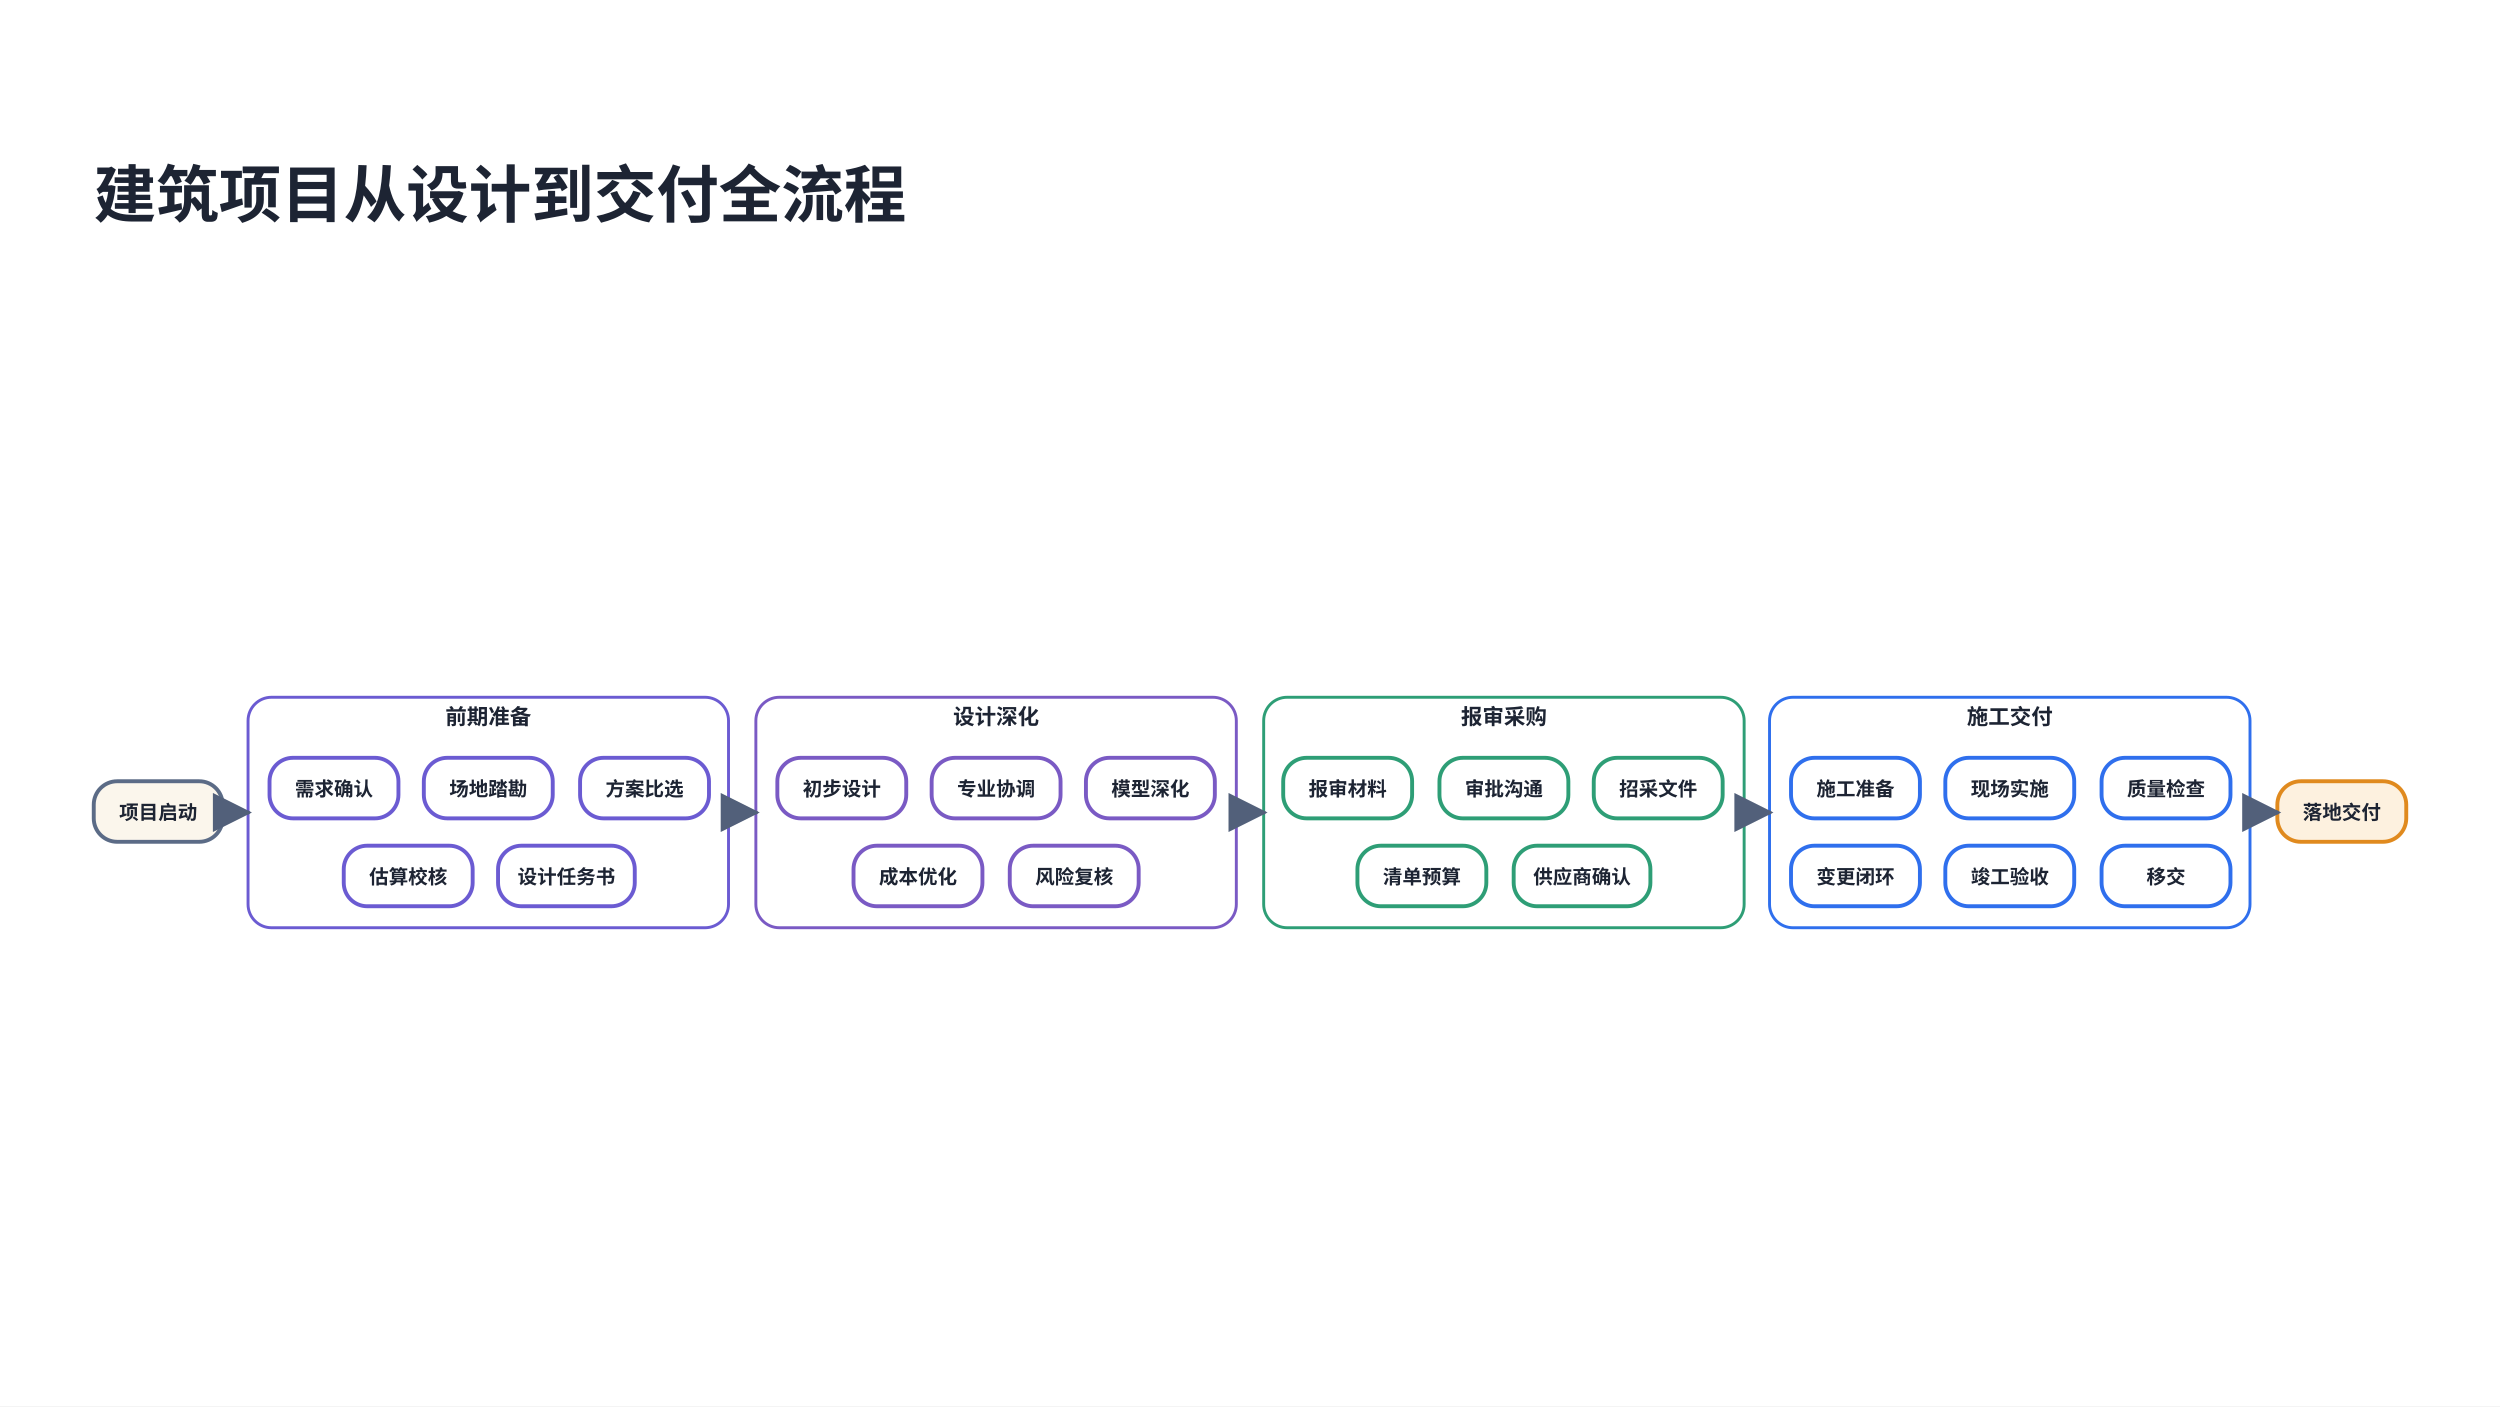
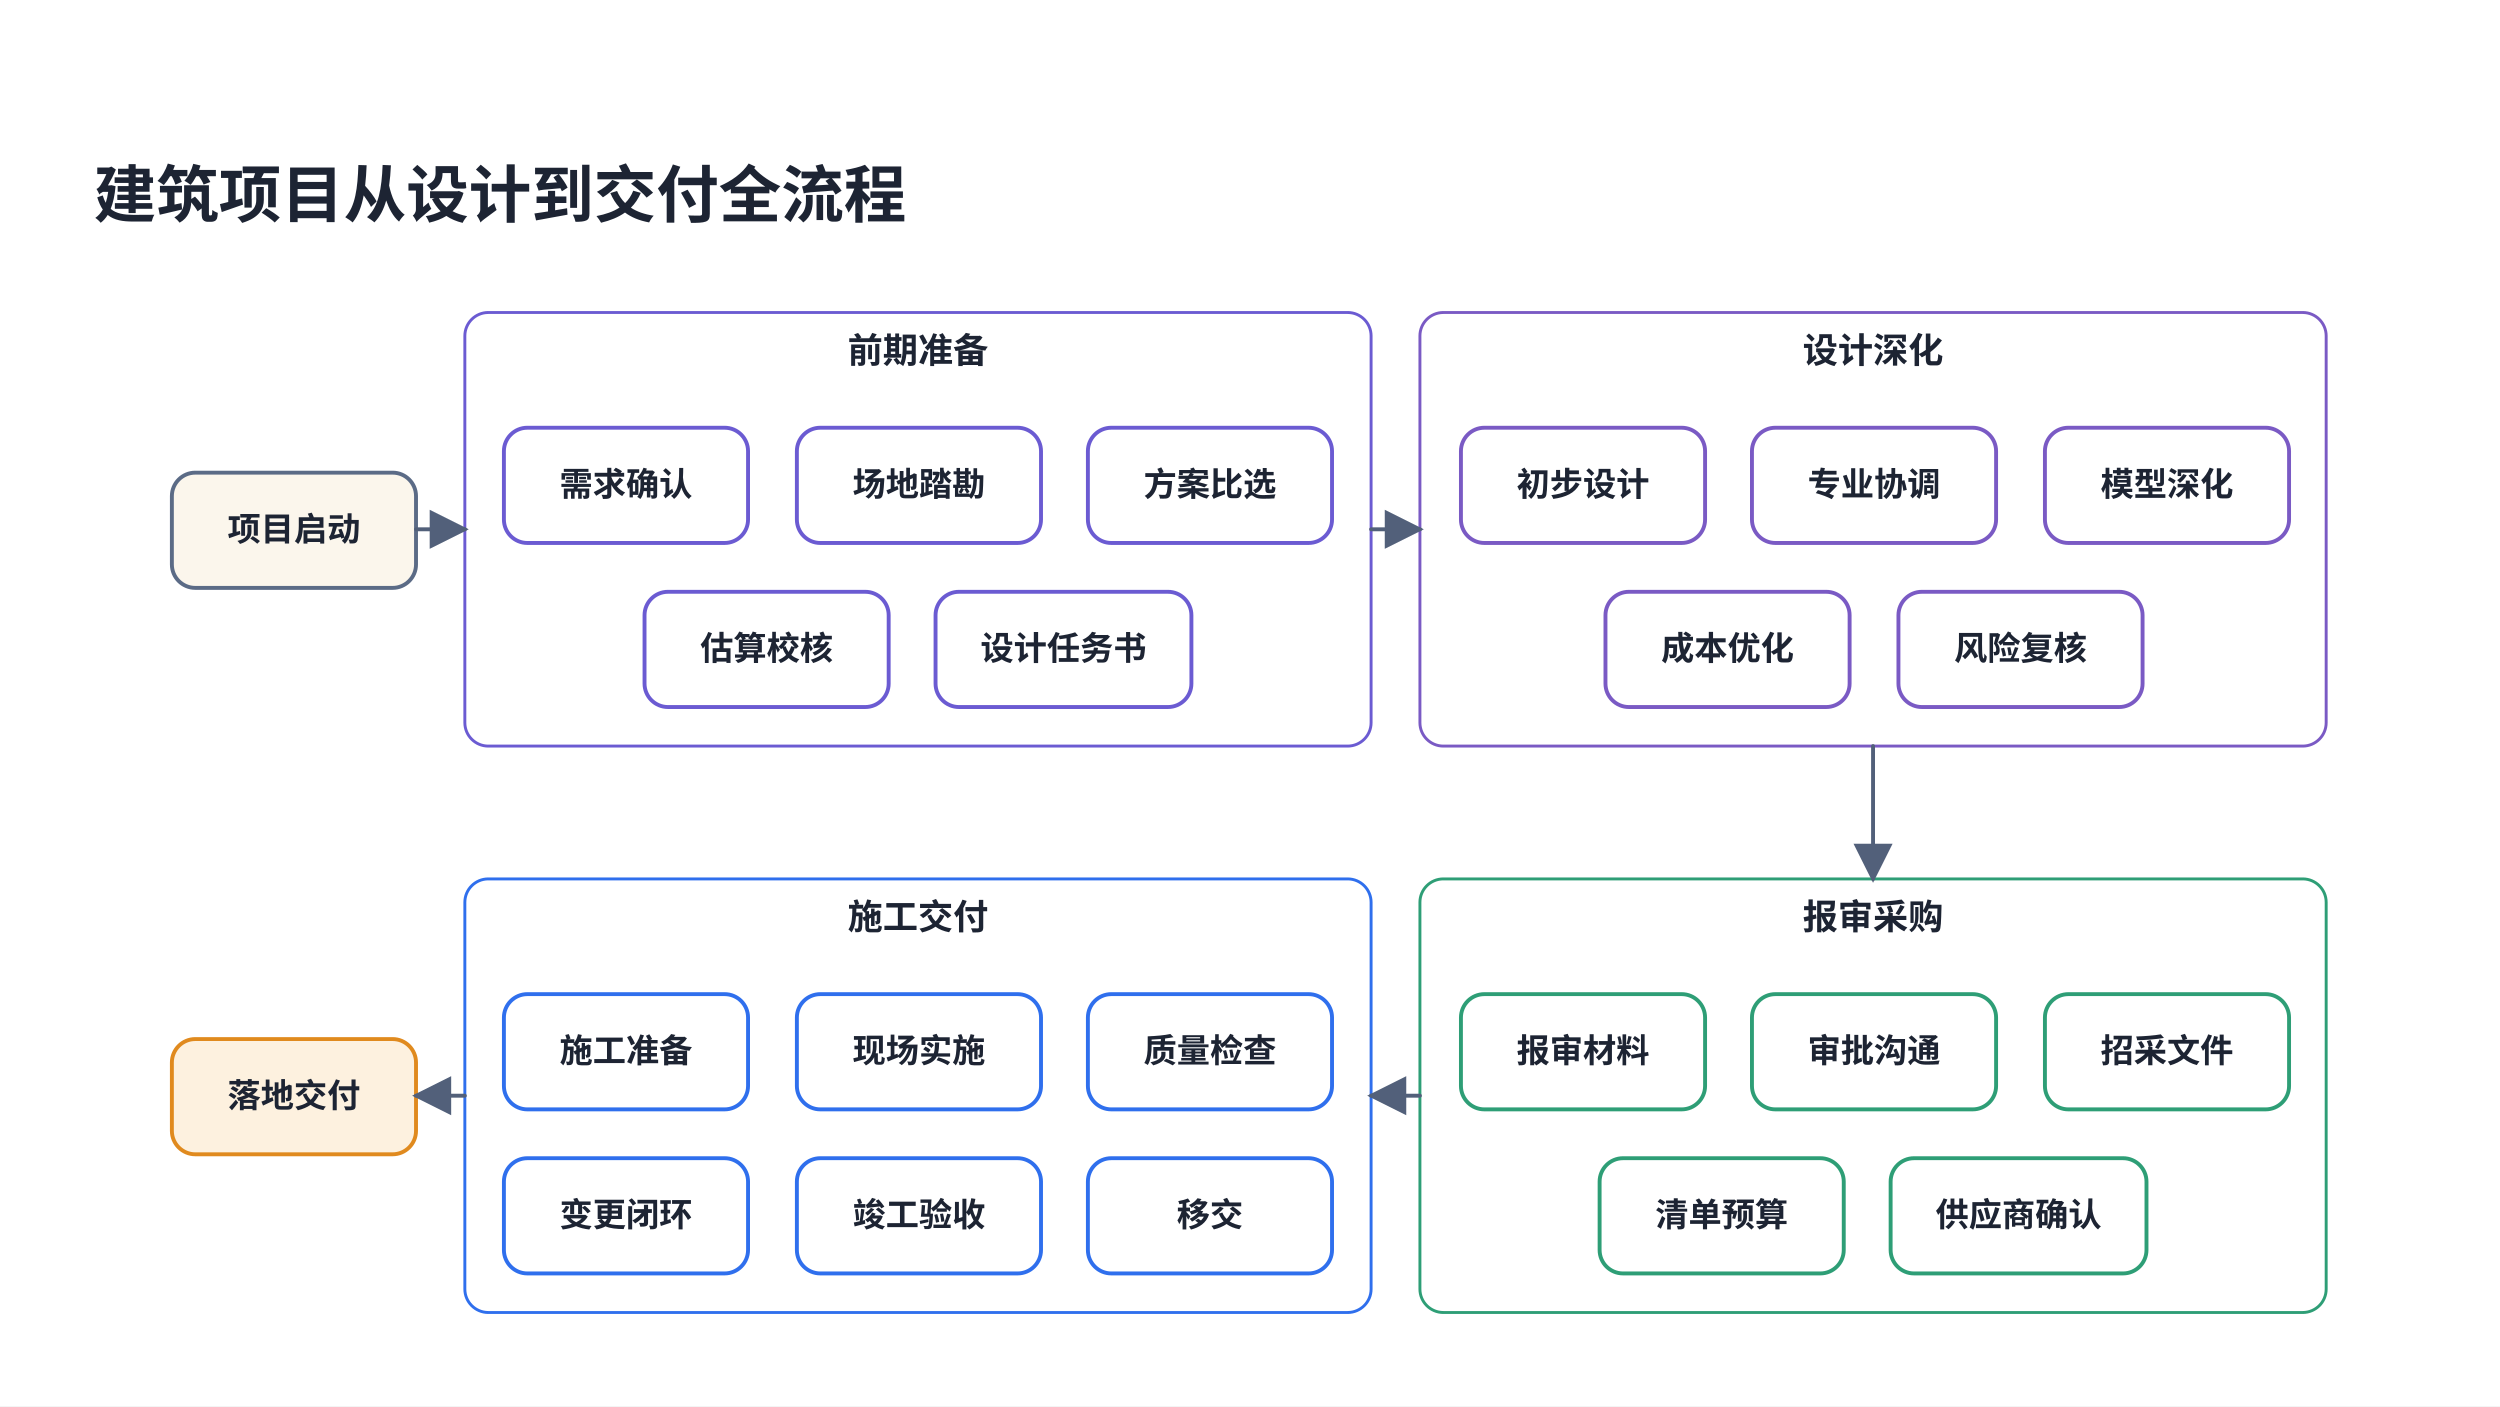
<svg xmlns="http://www.w3.org/2000/svg" id="figure-svg" viewBox="0 0 1280 720" role="img" aria-labelledby="figure-title figure-desc" font-family="'Microsoft YaHei', 'Microsoft YaHei', '微软雅黑', 'PingFang SC', 'Noto Sans CJK SC', Inter, Arial, sans-serif">
  <rect width="1280" height="720" fill="#FFFFFF" />
  <text data-node-id="figure-title-text" x="48" y="100" fill="#1D2433" font-size="32" font-weight="800" text-anchor="start" dominant-baseline="middle" font-family="'Microsoft YaHei', 'Microsoft YaHei', '微软雅黑', 'PingFang SC', 'Noto Sans CJK SC', Inter, Arial, sans-serif">
    <tspan x="48" y="100">建筑项目从设计到交付全流程</tspan>
  </text>
  <g data-node-id="start-group">
-     <rect data-node-id="start-rect" x="48" y="400" width="66" height="31" rx="12" fill="#FBF6EC" stroke="#5B6B86" stroke-width="2" />
-     <text data-node-id="start-title" x="81" y="416" fill="#1D2433" font-size="10" font-weight="700" text-anchor="middle" dominant-baseline="middle" font-family="'Microsoft YaHei', 'Microsoft YaHei', '微软雅黑', 'PingFang SC', 'Noto Sans CJK SC', Inter, Arial, sans-serif">
-       <tspan x="81" y="416">项目启动</tspan>
+     <rect data-node-id="start-rect" x="88" y="242" width="125" height="59" rx="12" fill="#FBF6EC" stroke="#5B6B86" stroke-width="2" />
+     <text data-node-id="start-title" x="150.5" y="271" fill="#1D2433" font-size="17" font-weight="700" text-anchor="middle" dominant-baseline="middle" font-family="'Microsoft YaHei', 'Microsoft YaHei', '微软雅黑', 'PingFang SC', 'Noto Sans CJK SC', Inter, Arial, sans-serif">
+       <tspan x="150.5" y="271">项目启动</tspan>
    </text>
  </g>
  <g data-node-id="p1-group">
-     <rect data-node-id="p1-rect" x="127" y="357" width="246" height="118" rx="12" fill="#FFFFFF" stroke="#6B5BD2" stroke-width="1.5" />
-     <text data-node-id="p1-label" x="250" y="367" fill="#1D2433" font-size="11" font-weight="700" text-anchor="middle" dominant-baseline="middle" font-family="'Microsoft YaHei', 'Microsoft YaHei', '微软雅黑', 'PingFang SC', 'Noto Sans CJK SC', Inter, Arial, sans-serif">
-       <tspan x="250" y="367">前期准备</tspan>
+     <rect data-node-id="p1-rect" x="238" y="160" width="464" height="222" rx="12" fill="#FFFFFF" stroke="#6B5BD2" stroke-width="1.5" />
+     <text data-node-id="p1-label" x="470" y="179.5" fill="#1D2433" font-size="18" font-weight="700" text-anchor="middle" dominant-baseline="middle" font-family="'Microsoft YaHei', 'Microsoft YaHei', '微软雅黑', 'PingFang SC', 'Noto Sans CJK SC', Inter, Arial, sans-serif">
+       <tspan x="470" y="179.5">前期准备</tspan>
    </text>
    <g data-node-id="p1-0-group">
-       <rect data-node-id="p1-0-rect" x="138" y="388" width="66" height="31" rx="12" fill="#FFFFFF" stroke="#6B5BD2" stroke-width="2" />
-       <text data-node-id="p1-0-title" x="171" y="404" fill="#1D2433" font-size="10" font-weight="700" text-anchor="middle" dominant-baseline="middle" font-family="'Microsoft YaHei', 'Microsoft YaHei', '微软雅黑', 'PingFang SC', 'Noto Sans CJK SC', Inter, Arial, sans-serif">
-         <tspan x="171" y="404">需求确认</tspan>
+       <rect data-node-id="p1-0-rect" x="258" y="219" width="125" height="59" rx="12" fill="#FFFFFF" stroke="#6B5BD2" stroke-width="2" />
+       <text data-node-id="p1-0-title" x="320.5" y="248" fill="#1D2433" font-size="17" font-weight="700" text-anchor="middle" dominant-baseline="middle" font-family="'Microsoft YaHei', 'Microsoft YaHei', '微软雅黑', 'PingFang SC', 'Noto Sans CJK SC', Inter, Arial, sans-serif">
+         <tspan x="320.5" y="248">需求确认</tspan>
      </text>
    </g>
    <g data-node-id="p1-1-group">
-       <rect data-node-id="p1-1-rect" x="217" y="388" width="66" height="31" rx="12" fill="#FFFFFF" stroke="#6B5BD2" stroke-width="2" />
-       <text data-node-id="p1-1-title" x="250" y="404" fill="#1D2433" font-size="10" font-weight="700" text-anchor="middle" dominant-baseline="middle" font-family="'Microsoft YaHei', 'Microsoft YaHei', '微软雅黑', 'PingFang SC', 'Noto Sans CJK SC', Inter, Arial, sans-serif">
-         <tspan x="250" y="404">场地踏勘</tspan>
+       <rect data-node-id="p1-1-rect" x="408" y="219" width="125" height="59" rx="12" fill="#FFFFFF" stroke="#6B5BD2" stroke-width="2" />
+       <text data-node-id="p1-1-title" x="470.5" y="248" fill="#1D2433" font-size="17" font-weight="700" text-anchor="middle" dominant-baseline="middle" font-family="'Microsoft YaHei', 'Microsoft YaHei', '微软雅黑', 'PingFang SC', 'Noto Sans CJK SC', Inter, Arial, sans-serif">
+         <tspan x="470.5" y="248">场地踏勘</tspan>
      </text>
    </g>
    <g data-node-id="p1-2-group">
-       <rect data-node-id="p1-2-rect" x="297" y="388" width="66" height="31" rx="12" fill="#FFFFFF" stroke="#6B5BD2" stroke-width="2" />
-       <text data-node-id="p1-2-title" x="330" y="404" fill="#1D2433" font-size="10" font-weight="700" text-anchor="middle" dominant-baseline="middle" font-family="'Microsoft YaHei', 'Microsoft YaHei', '微软雅黑', 'PingFang SC', 'Noto Sans CJK SC', Inter, Arial, sans-serif">
-         <tspan x="330" y="404">方案比选</tspan>
+       <rect data-node-id="p1-2-rect" x="557" y="219" width="125" height="59" rx="12" fill="#FFFFFF" stroke="#6B5BD2" stroke-width="2" />
+       <text data-node-id="p1-2-title" x="619.5" y="248" fill="#1D2433" font-size="17" font-weight="700" text-anchor="middle" dominant-baseline="middle" font-family="'Microsoft YaHei', 'Microsoft YaHei', '微软雅黑', 'PingFang SC', 'Noto Sans CJK SC', Inter, Arial, sans-serif">
+         <tspan x="619.5" y="248">方案比选</tspan>
      </text>
    </g>
    <g data-node-id="p1-3-group">
-       <rect data-node-id="p1-3-rect" x="176" y="433" width="66" height="31" rx="12" fill="#FFFFFF" stroke="#6B5BD2" stroke-width="2" />
-       <text data-node-id="p1-3-title" x="209" y="449" fill="#1D2433" font-size="10" font-weight="700" text-anchor="middle" dominant-baseline="middle" font-family="'Microsoft YaHei', 'Microsoft YaHei', '微软雅黑', 'PingFang SC', 'Noto Sans CJK SC', Inter, Arial, sans-serif">
-         <tspan x="209" y="449">估算校核</tspan>
+       <rect data-node-id="p1-3-rect" x="330" y="303" width="125" height="59" rx="12" fill="#FFFFFF" stroke="#6B5BD2" stroke-width="2" />
+       <text data-node-id="p1-3-title" x="392.5" y="332" fill="#1D2433" font-size="17" font-weight="700" text-anchor="middle" dominant-baseline="middle" font-family="'Microsoft YaHei', 'Microsoft YaHei', '微软雅黑', 'PingFang SC', 'Noto Sans CJK SC', Inter, Arial, sans-serif">
+         <tspan x="392.5" y="332">估算校核</tspan>
      </text>
    </g>
    <g data-node-id="p1-4-group">
-       <rect data-node-id="p1-4-rect" x="255" y="433" width="70" height="31" rx="12" fill="#FFFFFF" stroke="#6B5BD2" stroke-width="2" />
-       <text data-node-id="p1-4-title" x="290" y="449" fill="#1D2433" font-size="10" font-weight="700" text-anchor="middle" dominant-baseline="middle" font-family="'Microsoft YaHei', 'Microsoft YaHei', '微软雅黑', 'PingFang SC', 'Noto Sans CJK SC', Inter, Arial, sans-serif">
-         <tspan x="290" y="449">设计任务书</tspan>
+       <rect data-node-id="p1-4-rect" x="479" y="303" width="131" height="59" rx="12" fill="#FFFFFF" stroke="#6B5BD2" stroke-width="2" />
+       <text data-node-id="p1-4-title" x="544.5" y="332" fill="#1D2433" font-size="17" font-weight="700" text-anchor="middle" dominant-baseline="middle" font-family="'Microsoft YaHei', 'Microsoft YaHei', '微软雅黑', 'PingFang SC', 'Noto Sans CJK SC', Inter, Arial, sans-serif">
+         <tspan x="544.5" y="332">设计任务书</tspan>
      </text>
    </g>
  </g>
  <g data-node-id="p2-group">
-     <rect data-node-id="p2-rect" x="387" y="357" width="246" height="118" rx="12" fill="#FFFFFF" stroke="#7A5AC4" stroke-width="1.5" />
-     <text data-node-id="p2-label" x="510" y="367" fill="#1D2433" font-size="11" font-weight="700" text-anchor="middle" dominant-baseline="middle" font-family="'Microsoft YaHei', 'Microsoft YaHei', '微软雅黑', 'PingFang SC', 'Noto Sans CJK SC', Inter, Arial, sans-serif">
-       <tspan x="510" y="367">设计深化</tspan>
+     <rect data-node-id="p2-rect" x="727" y="160" width="464" height="222" rx="12" fill="#FFFFFF" stroke="#7A5AC4" stroke-width="1.5" />
+     <text data-node-id="p2-label" x="959" y="179.5" fill="#1D2433" font-size="18" font-weight="700" text-anchor="middle" dominant-baseline="middle" font-family="'Microsoft YaHei', 'Microsoft YaHei', '微软雅黑', 'PingFang SC', 'Noto Sans CJK SC', Inter, Arial, sans-serif">
+       <tspan x="959" y="179.5">设计深化</tspan>
    </text>
    <g data-node-id="p2-0-group">
-       <rect data-node-id="p2-0-rect" x="398" y="388" width="66" height="31" rx="12" fill="#FFFFFF" stroke="#7A5AC4" stroke-width="2" />
-       <text data-node-id="p2-0-title" x="431" y="404" fill="#1D2433" font-size="10" font-weight="700" text-anchor="middle" dominant-baseline="middle" font-family="'Microsoft YaHei', 'Microsoft YaHei', '微软雅黑', 'PingFang SC', 'Noto Sans CJK SC', Inter, Arial, sans-serif">
-         <tspan x="431" y="404">初步设计</tspan>
+       <rect data-node-id="p2-0-rect" x="748" y="219" width="125" height="59" rx="12" fill="#FFFFFF" stroke="#7A5AC4" stroke-width="2" />
+       <text data-node-id="p2-0-title" x="810.5" y="248" fill="#1D2433" font-size="17" font-weight="700" text-anchor="middle" dominant-baseline="middle" font-family="'Microsoft YaHei', 'Microsoft YaHei', '微软雅黑', 'PingFang SC', 'Noto Sans CJK SC', Inter, Arial, sans-serif">
+         <tspan x="810.5" y="248">初步设计</tspan>
      </text>
    </g>
    <g data-node-id="p2-1-group">
-       <rect data-node-id="p2-1-rect" x="477" y="388" width="66" height="31" rx="12" fill="#FFFFFF" stroke="#7A5AC4" stroke-width="2" />
-       <text data-node-id="p2-1-title" x="510" y="404" fill="#1D2433" font-size="10" font-weight="700" text-anchor="middle" dominant-baseline="middle" font-family="'Microsoft YaHei', 'Microsoft YaHei', '微软雅黑', 'PingFang SC', 'Noto Sans CJK SC', Inter, Arial, sans-serif">
-         <tspan x="510" y="404">专业协调</tspan>
+       <rect data-node-id="p2-1-rect" x="897" y="219" width="125" height="59" rx="12" fill="#FFFFFF" stroke="#7A5AC4" stroke-width="2" />
+       <text data-node-id="p2-1-title" x="959.5" y="248" fill="#1D2433" font-size="17" font-weight="700" text-anchor="middle" dominant-baseline="middle" font-family="'Microsoft YaHei', 'Microsoft YaHei', '微软雅黑', 'PingFang SC', 'Noto Sans CJK SC', Inter, Arial, sans-serif">
+         <tspan x="959.5" y="248">专业协调</tspan>
      </text>
    </g>
    <g data-node-id="p2-2-group">
-       <rect data-node-id="p2-2-rect" x="556" y="388" width="66" height="31" rx="12" fill="#FFFFFF" stroke="#7A5AC4" stroke-width="2" />
-       <text data-node-id="p2-2-title" x="589" y="404" fill="#1D2433" font-size="10" font-weight="700" text-anchor="middle" dominant-baseline="middle" font-family="'Microsoft YaHei', 'Microsoft YaHei', '微软雅黑', 'PingFang SC', 'Noto Sans CJK SC', Inter, Arial, sans-serif">
-         <tspan x="589" y="404">模型深化</tspan>
+       <rect data-node-id="p2-2-rect" x="1047" y="219" width="125" height="59" rx="12" fill="#FFFFFF" stroke="#7A5AC4" stroke-width="2" />
+       <text data-node-id="p2-2-title" x="1109.5" y="248" fill="#1D2433" font-size="17" font-weight="700" text-anchor="middle" dominant-baseline="middle" font-family="'Microsoft YaHei', 'Microsoft YaHei', '微软雅黑', 'PingFang SC', 'Noto Sans CJK SC', Inter, Arial, sans-serif">
+         <tspan x="1109.5" y="248">模型深化</tspan>
      </text>
    </g>
    <g data-node-id="p2-3-group">
-       <rect data-node-id="p2-3-rect" x="437" y="433" width="66" height="31" rx="12" fill="#FFFFFF" stroke="#7A5AC4" stroke-width="2" />
-       <text data-node-id="p2-3-title" x="470" y="449" fill="#1D2433" font-size="10" font-weight="700" text-anchor="middle" dominant-baseline="middle" font-family="'Microsoft YaHei', 'Microsoft YaHei', '微软雅黑', 'PingFang SC', 'Noto Sans CJK SC', Inter, Arial, sans-serif">
-         <tspan x="470" y="449">成本优化</tspan>
+       <rect data-node-id="p2-3-rect" x="822" y="303" width="125" height="59" rx="12" fill="#FFFFFF" stroke="#7A5AC4" stroke-width="2" />
+       <text data-node-id="p2-3-title" x="884.5" y="332" fill="#1D2433" font-size="17" font-weight="700" text-anchor="middle" dominant-baseline="middle" font-family="'Microsoft YaHei', 'Microsoft YaHei', '微软雅黑', 'PingFang SC', 'Noto Sans CJK SC', Inter, Arial, sans-serif">
+         <tspan x="884.5" y="332">成本优化</tspan>
      </text>
    </g>
    <g data-node-id="p2-4-group">
-       <rect data-node-id="p2-4-rect" x="517" y="433" width="66" height="31" rx="12" fill="#FFFFFF" stroke="#7A5AC4" stroke-width="2" />
-       <text data-node-id="p2-4-title" x="550" y="449" fill="#1D2433" font-size="10" font-weight="700" text-anchor="middle" dominant-baseline="middle" font-family="'Microsoft YaHei', 'Microsoft YaHei', '微软雅黑', 'PingFang SC', 'Noto Sans CJK SC', Inter, Arial, sans-serif">
-         <tspan x="550" y="449">风险复核</tspan>
+       <rect data-node-id="p2-4-rect" x="972" y="303" width="125" height="59" rx="12" fill="#FFFFFF" stroke="#7A5AC4" stroke-width="2" />
+       <text data-node-id="p2-4-title" x="1034.5" y="332" fill="#1D2433" font-size="17" font-weight="700" text-anchor="middle" dominant-baseline="middle" font-family="'Microsoft YaHei', 'Microsoft YaHei', '微软雅黑', 'PingFang SC', 'Noto Sans CJK SC', Inter, Arial, sans-serif">
+         <tspan x="1034.5" y="332">风险复核</tspan>
      </text>
    </g>
  </g>
  <g data-node-id="p3-group">
-     <rect data-node-id="p3-rect" x="647" y="357" width="246" height="118" rx="12" fill="#FFFFFF" stroke="#2E9E76" stroke-width="1.5" />
-     <text data-node-id="p3-label" x="770" y="367" fill="#1D2433" font-size="11" font-weight="700" text-anchor="middle" dominant-baseline="middle" font-family="'Microsoft YaHei', 'Microsoft YaHei', '微软雅黑', 'PingFang SC', 'Noto Sans CJK SC', Inter, Arial, sans-serif">
-       <tspan x="770" y="367">报审采购</tspan>
+     <rect data-node-id="p3-rect" x="727" y="450" width="464" height="222" rx="12" fill="#FFFFFF" stroke="#2E9E76" stroke-width="1.5" />
+     <text data-node-id="p3-label" x="959" y="469.5" fill="#1D2433" font-size="18" font-weight="700" text-anchor="middle" dominant-baseline="middle" font-family="'Microsoft YaHei', 'Microsoft YaHei', '微软雅黑', 'PingFang SC', 'Noto Sans CJK SC', Inter, Arial, sans-serif">
+       <tspan x="959" y="469.5">报审采购</tspan>
    </text>
    <g data-node-id="p3-0-group">
-       <rect data-node-id="p3-0-rect" x="657" y="388" width="66" height="31" rx="12" fill="#FFFFFF" stroke="#2E9E76" stroke-width="2" />
-       <text data-node-id="p3-0-title" x="690" y="404" fill="#1D2433" font-size="10" font-weight="700" text-anchor="middle" dominant-baseline="middle" font-family="'Microsoft YaHei', 'Microsoft YaHei', '微软雅黑', 'PingFang SC', 'Noto Sans CJK SC', Inter, Arial, sans-serif">
-         <tspan x="690" y="404">报审材料</tspan>
+       <rect data-node-id="p3-0-rect" x="748" y="509" width="125" height="59" rx="12" fill="#FFFFFF" stroke="#2E9E76" stroke-width="2" />
+       <text data-node-id="p3-0-title" x="810.5" y="538" fill="#1D2433" font-size="17" font-weight="700" text-anchor="middle" dominant-baseline="middle" font-family="'Microsoft YaHei', 'Microsoft YaHei', '微软雅黑', 'PingFang SC', 'Noto Sans CJK SC', Inter, Arial, sans-serif">
+         <tspan x="810.5" y="538">报审材料</tspan>
      </text>
    </g>
    <g data-node-id="p3-1-group">
-       <rect data-node-id="p3-1-rect" x="737" y="388" width="66" height="31" rx="12" fill="#FFFFFF" stroke="#2E9E76" stroke-width="2" />
-       <text data-node-id="p3-1-title" x="770" y="404" fill="#1D2433" font-size="10" font-weight="700" text-anchor="middle" dominant-baseline="middle" font-family="'Microsoft YaHei', 'Microsoft YaHei', '微软雅黑', 'PingFang SC', 'Noto Sans CJK SC', Inter, Arial, sans-serif">
-         <tspan x="770" y="404">审批沟通</tspan>
+       <rect data-node-id="p3-1-rect" x="897" y="509" width="125" height="59" rx="12" fill="#FFFFFF" stroke="#2E9E76" stroke-width="2" />
+       <text data-node-id="p3-1-title" x="959.5" y="538" fill="#1D2433" font-size="17" font-weight="700" text-anchor="middle" dominant-baseline="middle" font-family="'Microsoft YaHei', 'Microsoft YaHei', '微软雅黑', 'PingFang SC', 'Noto Sans CJK SC', Inter, Arial, sans-serif">
+         <tspan x="959.5" y="538">审批沟通</tspan>
      </text>
    </g>
    <g data-node-id="p3-2-group">
-       <rect data-node-id="p3-2-rect" x="816" y="388" width="66" height="31" rx="12" fill="#FFFFFF" stroke="#2E9E76" stroke-width="2" />
-       <text data-node-id="p3-2-title" x="849" y="404" fill="#1D2433" font-size="10" font-weight="700" text-anchor="middle" dominant-baseline="middle" font-family="'Microsoft YaHei', 'Microsoft YaHei', '微软雅黑', 'PingFang SC', 'Noto Sans CJK SC', Inter, Arial, sans-serif">
-         <tspan x="849" y="404">招采文件</tspan>
+       <rect data-node-id="p3-2-rect" x="1047" y="509" width="125" height="59" rx="12" fill="#FFFFFF" stroke="#2E9E76" stroke-width="2" />
+       <text data-node-id="p3-2-title" x="1109.5" y="538" fill="#1D2433" font-size="17" font-weight="700" text-anchor="middle" dominant-baseline="middle" font-family="'Microsoft YaHei', 'Microsoft YaHei', '微软雅黑', 'PingFang SC', 'Noto Sans CJK SC', Inter, Arial, sans-serif">
+         <tspan x="1109.5" y="538">招采文件</tspan>
      </text>
    </g>
    <g data-node-id="p3-3-group">
-       <rect data-node-id="p3-3-rect" x="695" y="433" width="66" height="31" rx="12" fill="#FFFFFF" stroke="#2E9E76" stroke-width="2" />
-       <text data-node-id="p3-3-title" x="728" y="449" fill="#1D2433" font-size="10" font-weight="700" text-anchor="middle" dominant-baseline="middle" font-family="'Microsoft YaHei', 'Microsoft YaHei', '微软雅黑', 'PingFang SC', 'Noto Sans CJK SC', Inter, Arial, sans-serif">
-         <tspan x="728" y="449">清单预算</tspan>
+       <rect data-node-id="p3-3-rect" x="819" y="593" width="125" height="59" rx="12" fill="#FFFFFF" stroke="#2E9E76" stroke-width="2" />
+       <text data-node-id="p3-3-title" x="881.5" y="622" fill="#1D2433" font-size="17" font-weight="700" text-anchor="middle" dominant-baseline="middle" font-family="'Microsoft YaHei', 'Microsoft YaHei', '微软雅黑', 'PingFang SC', 'Noto Sans CJK SC', Inter, Arial, sans-serif">
+         <tspan x="881.5" y="622">清单预算</tspan>
      </text>
    </g>
    <g data-node-id="p3-4-group">
-       <rect data-node-id="p3-4-rect" x="775" y="433" width="70" height="31" rx="12" fill="#FFFFFF" stroke="#2E9E76" stroke-width="2" />
-       <text data-node-id="p3-4-title" x="810" y="449" fill="#1D2433" font-size="10" font-weight="700" text-anchor="middle" dominant-baseline="middle" font-family="'Microsoft YaHei', 'Microsoft YaHei', '微软雅黑', 'PingFang SC', 'Noto Sans CJK SC', Inter, Arial, sans-serif">
-         <tspan x="810" y="449">供应商确认</tspan>
+       <rect data-node-id="p3-4-rect" x="968" y="593" width="131" height="59" rx="12" fill="#FFFFFF" stroke="#2E9E76" stroke-width="2" />
+       <text data-node-id="p3-4-title" x="1033.5" y="622" fill="#1D2433" font-size="17" font-weight="700" text-anchor="middle" dominant-baseline="middle" font-family="'Microsoft YaHei', 'Microsoft YaHei', '微软雅黑', 'PingFang SC', 'Noto Sans CJK SC', Inter, Arial, sans-serif">
+         <tspan x="1033.5" y="622">供应商确认</tspan>
      </text>
    </g>
  </g>
  <g data-node-id="p4-group">
-     <rect data-node-id="p4-rect" x="906" y="357" width="246" height="118" rx="12" fill="#FFFFFF" stroke="#2F6FED" stroke-width="1.5" />
-     <text data-node-id="p4-label" x="1029" y="367" fill="#1D2433" font-size="11" font-weight="700" text-anchor="middle" dominant-baseline="middle" font-family="'Microsoft YaHei', 'Microsoft YaHei', '微软雅黑', 'PingFang SC', 'Noto Sans CJK SC', Inter, Arial, sans-serif">
-       <tspan x="1029" y="367">施工交付</tspan>
+     <rect data-node-id="p4-rect" x="238" y="450" width="464" height="222" rx="12" fill="#FFFFFF" stroke="#2F6FED" stroke-width="1.5" />
+     <text data-node-id="p4-label" x="470" y="469.5" fill="#1D2433" font-size="18" font-weight="700" text-anchor="middle" dominant-baseline="middle" font-family="'Microsoft YaHei', 'Microsoft YaHei', '微软雅黑', 'PingFang SC', 'Noto Sans CJK SC', Inter, Arial, sans-serif">
+       <tspan x="470" y="469.5">施工交付</tspan>
    </text>
    <g data-node-id="p4-0-group">
-       <rect data-node-id="p4-0-rect" x="917" y="388" width="66" height="31" rx="12" fill="#FFFFFF" stroke="#2F6FED" stroke-width="2" />
-       <text data-node-id="p4-0-title" x="950" y="404" fill="#1D2433" font-size="10" font-weight="700" text-anchor="middle" dominant-baseline="middle" font-family="'Microsoft YaHei', 'Microsoft YaHei', '微软雅黑', 'PingFang SC', 'Noto Sans CJK SC', Inter, Arial, sans-serif">
-         <tspan x="950" y="404">施工准备</tspan>
+       <rect data-node-id="p4-0-rect" x="258" y="509" width="125" height="59" rx="12" fill="#FFFFFF" stroke="#2F6FED" stroke-width="2" />
+       <text data-node-id="p4-0-title" x="320.5" y="538" fill="#1D2433" font-size="17" font-weight="700" text-anchor="middle" dominant-baseline="middle" font-family="'Microsoft YaHei', 'Microsoft YaHei', '微软雅黑', 'PingFang SC', 'Noto Sans CJK SC', Inter, Arial, sans-serif">
+         <tspan x="320.5" y="538">施工准备</tspan>
      </text>
    </g>
    <g data-node-id="p4-1-group">
-       <rect data-node-id="p4-1-rect" x="996" y="388" width="66" height="31" rx="12" fill="#FFFFFF" stroke="#2F6FED" stroke-width="2" />
-       <text data-node-id="p4-1-title" x="1029" y="404" fill="#1D2433" font-size="10" font-weight="700" text-anchor="middle" dominant-baseline="middle" font-family="'Microsoft YaHei', 'Microsoft YaHei', '微软雅黑', 'PingFang SC', 'Noto Sans CJK SC', Inter, Arial, sans-serif">
-         <tspan x="1029" y="404">现场实施</tspan>
+       <rect data-node-id="p4-1-rect" x="408" y="509" width="125" height="59" rx="12" fill="#FFFFFF" stroke="#2F6FED" stroke-width="2" />
+       <text data-node-id="p4-1-title" x="470.5" y="538" fill="#1D2433" font-size="17" font-weight="700" text-anchor="middle" dominant-baseline="middle" font-family="'Microsoft YaHei', 'Microsoft YaHei', '微软雅黑', 'PingFang SC', 'Noto Sans CJK SC', Inter, Arial, sans-serif">
+         <tspan x="470.5" y="538">现场实施</tspan>
      </text>
    </g>
    <g data-node-id="p4-2-group">
-       <rect data-node-id="p4-2-rect" x="1076" y="388" width="66" height="31" rx="12" fill="#FFFFFF" stroke="#2F6FED" stroke-width="2" />
-       <text data-node-id="p4-2-title" x="1109" y="404" fill="#1D2433" font-size="10" font-weight="700" text-anchor="middle" dominant-baseline="middle" font-family="'Microsoft YaHei', 'Microsoft YaHei', '微软雅黑', 'PingFang SC', 'Noto Sans CJK SC', Inter, Arial, sans-serif">
-         <tspan x="1109" y="404">质量检查</tspan>
+       <rect data-node-id="p4-2-rect" x="557" y="509" width="125" height="59" rx="12" fill="#FFFFFF" stroke="#2F6FED" stroke-width="2" />
+       <text data-node-id="p4-2-title" x="619.5" y="538" fill="#1D2433" font-size="17" font-weight="700" text-anchor="middle" dominant-baseline="middle" font-family="'Microsoft YaHei', 'Microsoft YaHei', '微软雅黑', 'PingFang SC', 'Noto Sans CJK SC', Inter, Arial, sans-serif">
+         <tspan x="619.5" y="538">质量检查</tspan>
      </text>
    </g>
    <g data-node-id="p4-3-group">
-       <rect data-node-id="p4-3-rect" x="917" y="433" width="66" height="31" rx="12" fill="#FFFFFF" stroke="#2F6FED" stroke-width="2" />
-       <text data-node-id="p4-3-title" x="950" y="449" fill="#1D2433" font-size="10" font-weight="700" text-anchor="middle" dominant-baseline="middle" font-family="'Microsoft YaHei', 'Microsoft YaHei', '微软雅黑', 'PingFang SC', 'Noto Sans CJK SC', Inter, Arial, sans-serif">
-         <tspan x="950" y="449">变更闭环</tspan>
+       <rect data-node-id="p4-3-rect" x="258" y="593" width="125" height="59" rx="12" fill="#FFFFFF" stroke="#2F6FED" stroke-width="2" />
+       <text data-node-id="p4-3-title" x="320.5" y="622" fill="#1D2433" font-size="17" font-weight="700" text-anchor="middle" dominant-baseline="middle" font-family="'Microsoft YaHei', 'Microsoft YaHei', '微软雅黑', 'PingFang SC', 'Noto Sans CJK SC', Inter, Arial, sans-serif">
+         <tspan x="320.5" y="622">变更闭环</tspan>
      </text>
    </g>
    <g data-node-id="p4-4-group">
-       <rect data-node-id="p4-4-rect" x="996" y="433" width="66" height="31" rx="12" fill="#FFFFFF" stroke="#2F6FED" stroke-width="2" />
-       <text data-node-id="p4-4-title" x="1029" y="449" fill="#1D2433" font-size="10" font-weight="700" text-anchor="middle" dominant-baseline="middle" font-family="'Microsoft YaHei', 'Microsoft YaHei', '微软雅黑', 'PingFang SC', 'Noto Sans CJK SC', Inter, Arial, sans-serif">
-         <tspan x="1029" y="449">竣工验收</tspan>
+       <rect data-node-id="p4-4-rect" x="408" y="593" width="125" height="59" rx="12" fill="#FFFFFF" stroke="#2F6FED" stroke-width="2" />
+       <text data-node-id="p4-4-title" x="470.5" y="622" fill="#1D2433" font-size="17" font-weight="700" text-anchor="middle" dominant-baseline="middle" font-family="'Microsoft YaHei', 'Microsoft YaHei', '微软雅黑', 'PingFang SC', 'Noto Sans CJK SC', Inter, Arial, sans-serif">
+         <tspan x="470.5" y="622">竣工验收</tspan>
      </text>
    </g>
    <g data-node-id="p4-5-group">
-       <rect data-node-id="p4-5-rect" x="1076" y="433" width="66" height="31" rx="12" fill="#FFFFFF" stroke="#2F6FED" stroke-width="2" />
-       <text data-node-id="p4-5-title" x="1109" y="449" fill="#1D2433" font-size="10" font-weight="700" text-anchor="middle" dominant-baseline="middle" font-family="'Microsoft YaHei', 'Microsoft YaHei', '微软雅黑', 'PingFang SC', 'Noto Sans CJK SC', Inter, Arial, sans-serif">
-         <tspan x="1109" y="449">移交</tspan>
+       <rect data-node-id="p4-5-rect" x="557" y="593" width="125" height="59" rx="12" fill="#FFFFFF" stroke="#2F6FED" stroke-width="2" />
+       <text data-node-id="p4-5-title" x="619.5" y="622" fill="#1D2433" font-size="17" font-weight="700" text-anchor="middle" dominant-baseline="middle" font-family="'Microsoft YaHei', 'Microsoft YaHei', '微软雅黑', 'PingFang SC', 'Noto Sans CJK SC', Inter, Arial, sans-serif">
+         <tspan x="619.5" y="622">移交</tspan>
      </text>
    </g>
  </g>
  <g data-node-id="end-group">
-     <rect data-node-id="end-rect" x="1166" y="400" width="66" height="31" rx="12" fill="#FDF1DF" stroke="#E08A1E" stroke-width="2" />
-     <text data-node-id="end-title" x="1199" y="416" fill="#1D2433" font-size="10" font-weight="700" text-anchor="middle" dominant-baseline="middle" font-family="'Microsoft YaHei', 'Microsoft YaHei', '微软雅黑', 'PingFang SC', 'Noto Sans CJK SC', Inter, Arial, sans-serif">
-       <tspan x="1199" y="416">落地交付</tspan>
+     <rect data-node-id="end-rect" x="88" y="532" width="125" height="59" rx="12" fill="#FDF1DF" stroke="#E08A1E" stroke-width="2" />
+     <text data-node-id="end-title" x="150.5" y="561" fill="#1D2433" font-size="17" font-weight="700" text-anchor="middle" dominant-baseline="middle" font-family="'Microsoft YaHei', 'Microsoft YaHei', '微软雅黑', 'PingFang SC', 'Noto Sans CJK SC', Inter, Arial, sans-serif">
+       <tspan x="150.5" y="561">落地交付</tspan>
    </text>
  </g>
  <g data-node-id="edge-0-connector">
    <defs>
      <marker id="marker-edge-0-connector" markerWidth="10" markerHeight="10" refX="9" refY="5" orient="auto" markerUnits="strokeWidth" overflow="visible">
        <path d="M 0 0 L 10 5 L 0 10 z" fill="#52607A" />
      </marker>
    </defs>
-     <polyline points="114,416 127,416" fill="none" stroke="#52607A" stroke-width="2" stroke-linecap="round" stroke-linejoin="round" marker-end="url(#marker-edge-0-connector)" />
+     <polyline points="213,271 238,271" fill="none" stroke="#52607A" stroke-width="2" stroke-linecap="round" stroke-linejoin="round" marker-end="url(#marker-edge-0-connector)" />
  </g>
  <g data-node-id="edge-1-connector">
    <defs>
      <marker id="marker-edge-1-connector" markerWidth="10" markerHeight="10" refX="9" refY="5" orient="auto" markerUnits="strokeWidth" overflow="visible">
        <path d="M 0 0 L 10 5 L 0 10 z" fill="#52607A" />
      </marker>
    </defs>
-     <polyline points="374,416 387,416" fill="none" stroke="#52607A" stroke-width="2" stroke-linecap="round" stroke-linejoin="round" marker-end="url(#marker-edge-1-connector)" />
+     <polyline points="702,271 727,271" fill="none" stroke="#52607A" stroke-width="2" stroke-linecap="round" stroke-linejoin="round" marker-end="url(#marker-edge-1-connector)" />
  </g>
  <g data-node-id="edge-2-connector">
    <defs>
      <marker id="marker-edge-2-connector" markerWidth="10" markerHeight="10" refX="9" refY="5" orient="auto" markerUnits="strokeWidth" overflow="visible">
        <path d="M 0 0 L 10 5 L 0 10 z" fill="#52607A" />
      </marker>
    </defs>
-     <polyline points="633,416 647,416" fill="none" stroke="#52607A" stroke-width="2" stroke-linecap="round" stroke-linejoin="round" marker-end="url(#marker-edge-2-connector)" />
+     <polyline points="959,382 959,450" fill="none" stroke="#52607A" stroke-width="2" stroke-linecap="round" stroke-linejoin="round" marker-end="url(#marker-edge-2-connector)" />
  </g>
  <g data-node-id="edge-3-connector">
    <defs>
      <marker id="marker-edge-3-connector" markerWidth="10" markerHeight="10" refX="9" refY="5" orient="auto" markerUnits="strokeWidth" overflow="visible">
        <path d="M 0 0 L 10 5 L 0 10 z" fill="#52607A" />
      </marker>
    </defs>
-     <polyline points="893,416 906,416" fill="none" stroke="#52607A" stroke-width="2" stroke-linecap="round" stroke-linejoin="round" marker-end="url(#marker-edge-3-connector)" />
+     <polyline points="727,561 702,561" fill="none" stroke="#52607A" stroke-width="2" stroke-linecap="round" stroke-linejoin="round" marker-end="url(#marker-edge-3-connector)" />
  </g>
  <g data-node-id="edge-4-connector">
    <defs>
      <marker id="marker-edge-4-connector" markerWidth="10" markerHeight="10" refX="9" refY="5" orient="auto" markerUnits="strokeWidth" overflow="visible">
        <path d="M 0 0 L 10 5 L 0 10 z" fill="#52607A" />
      </marker>
    </defs>
-     <polyline points="1153,416 1166,416" fill="none" stroke="#52607A" stroke-width="2" stroke-linecap="round" stroke-linejoin="round" marker-end="url(#marker-edge-4-connector)" />
+     <polyline points="238,561 213,561" fill="none" stroke="#52607A" stroke-width="2" stroke-linecap="round" stroke-linejoin="round" marker-end="url(#marker-edge-4-connector)" />
  </g>
</svg>
